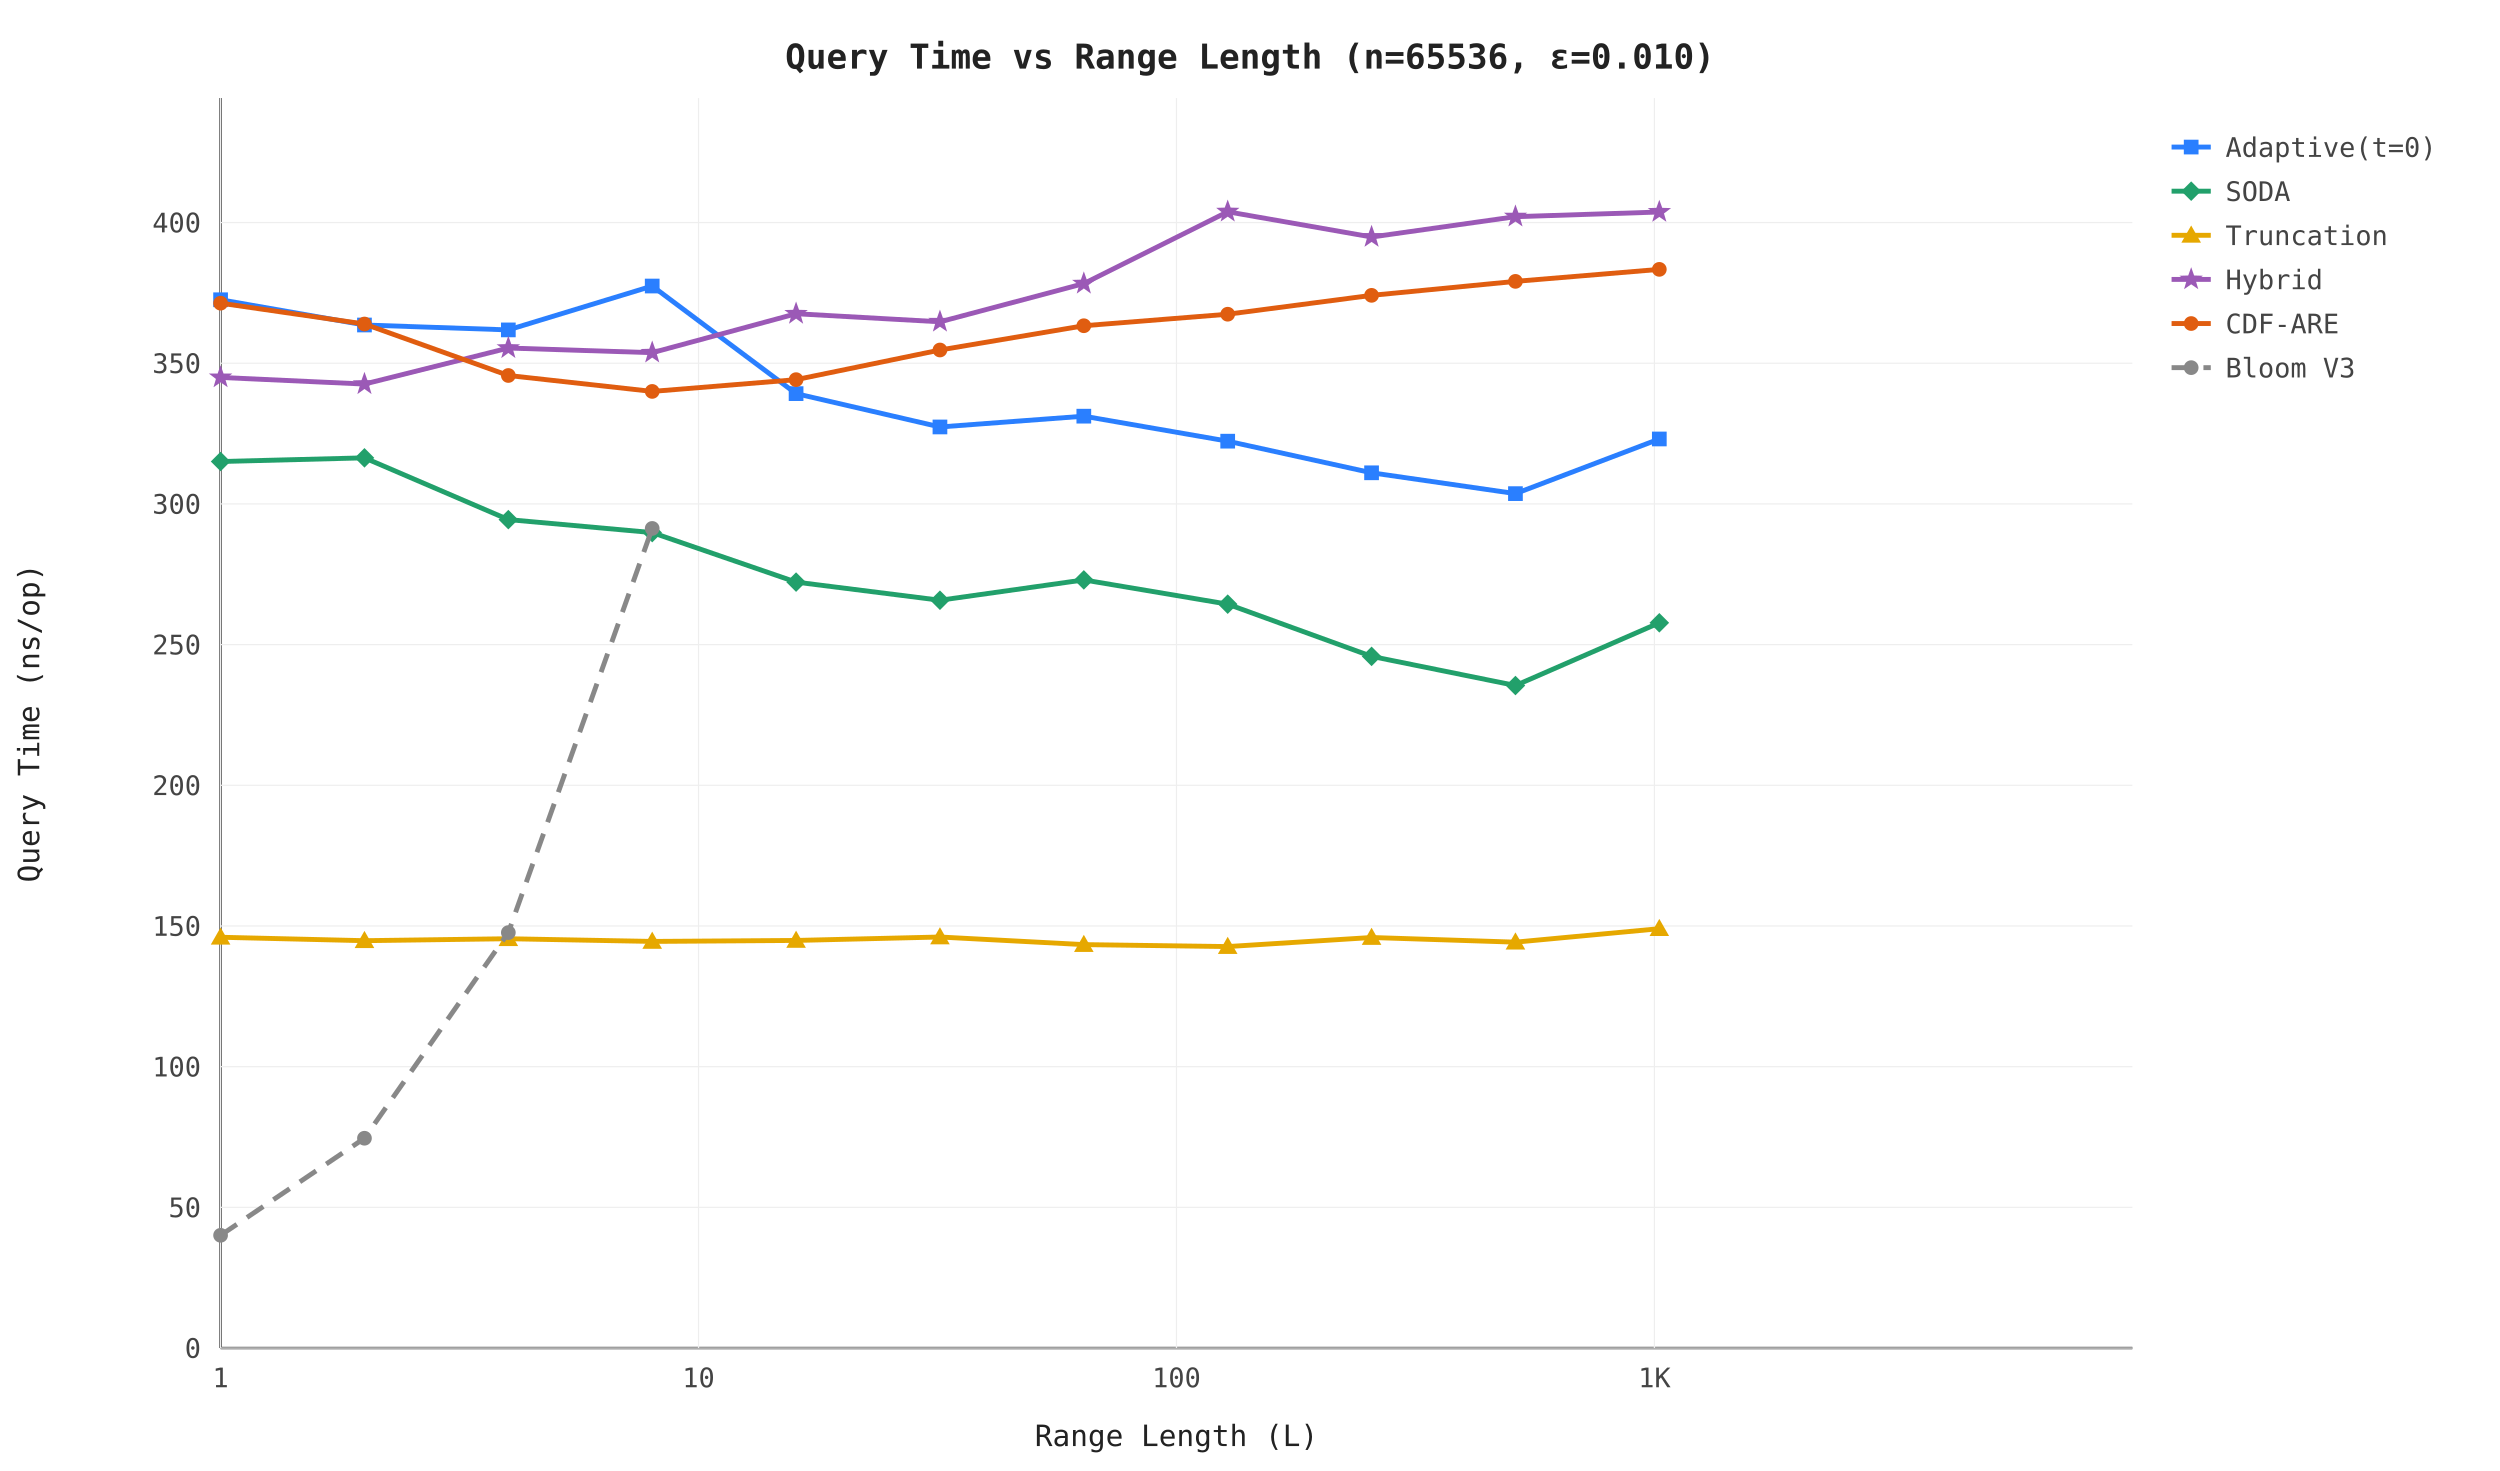
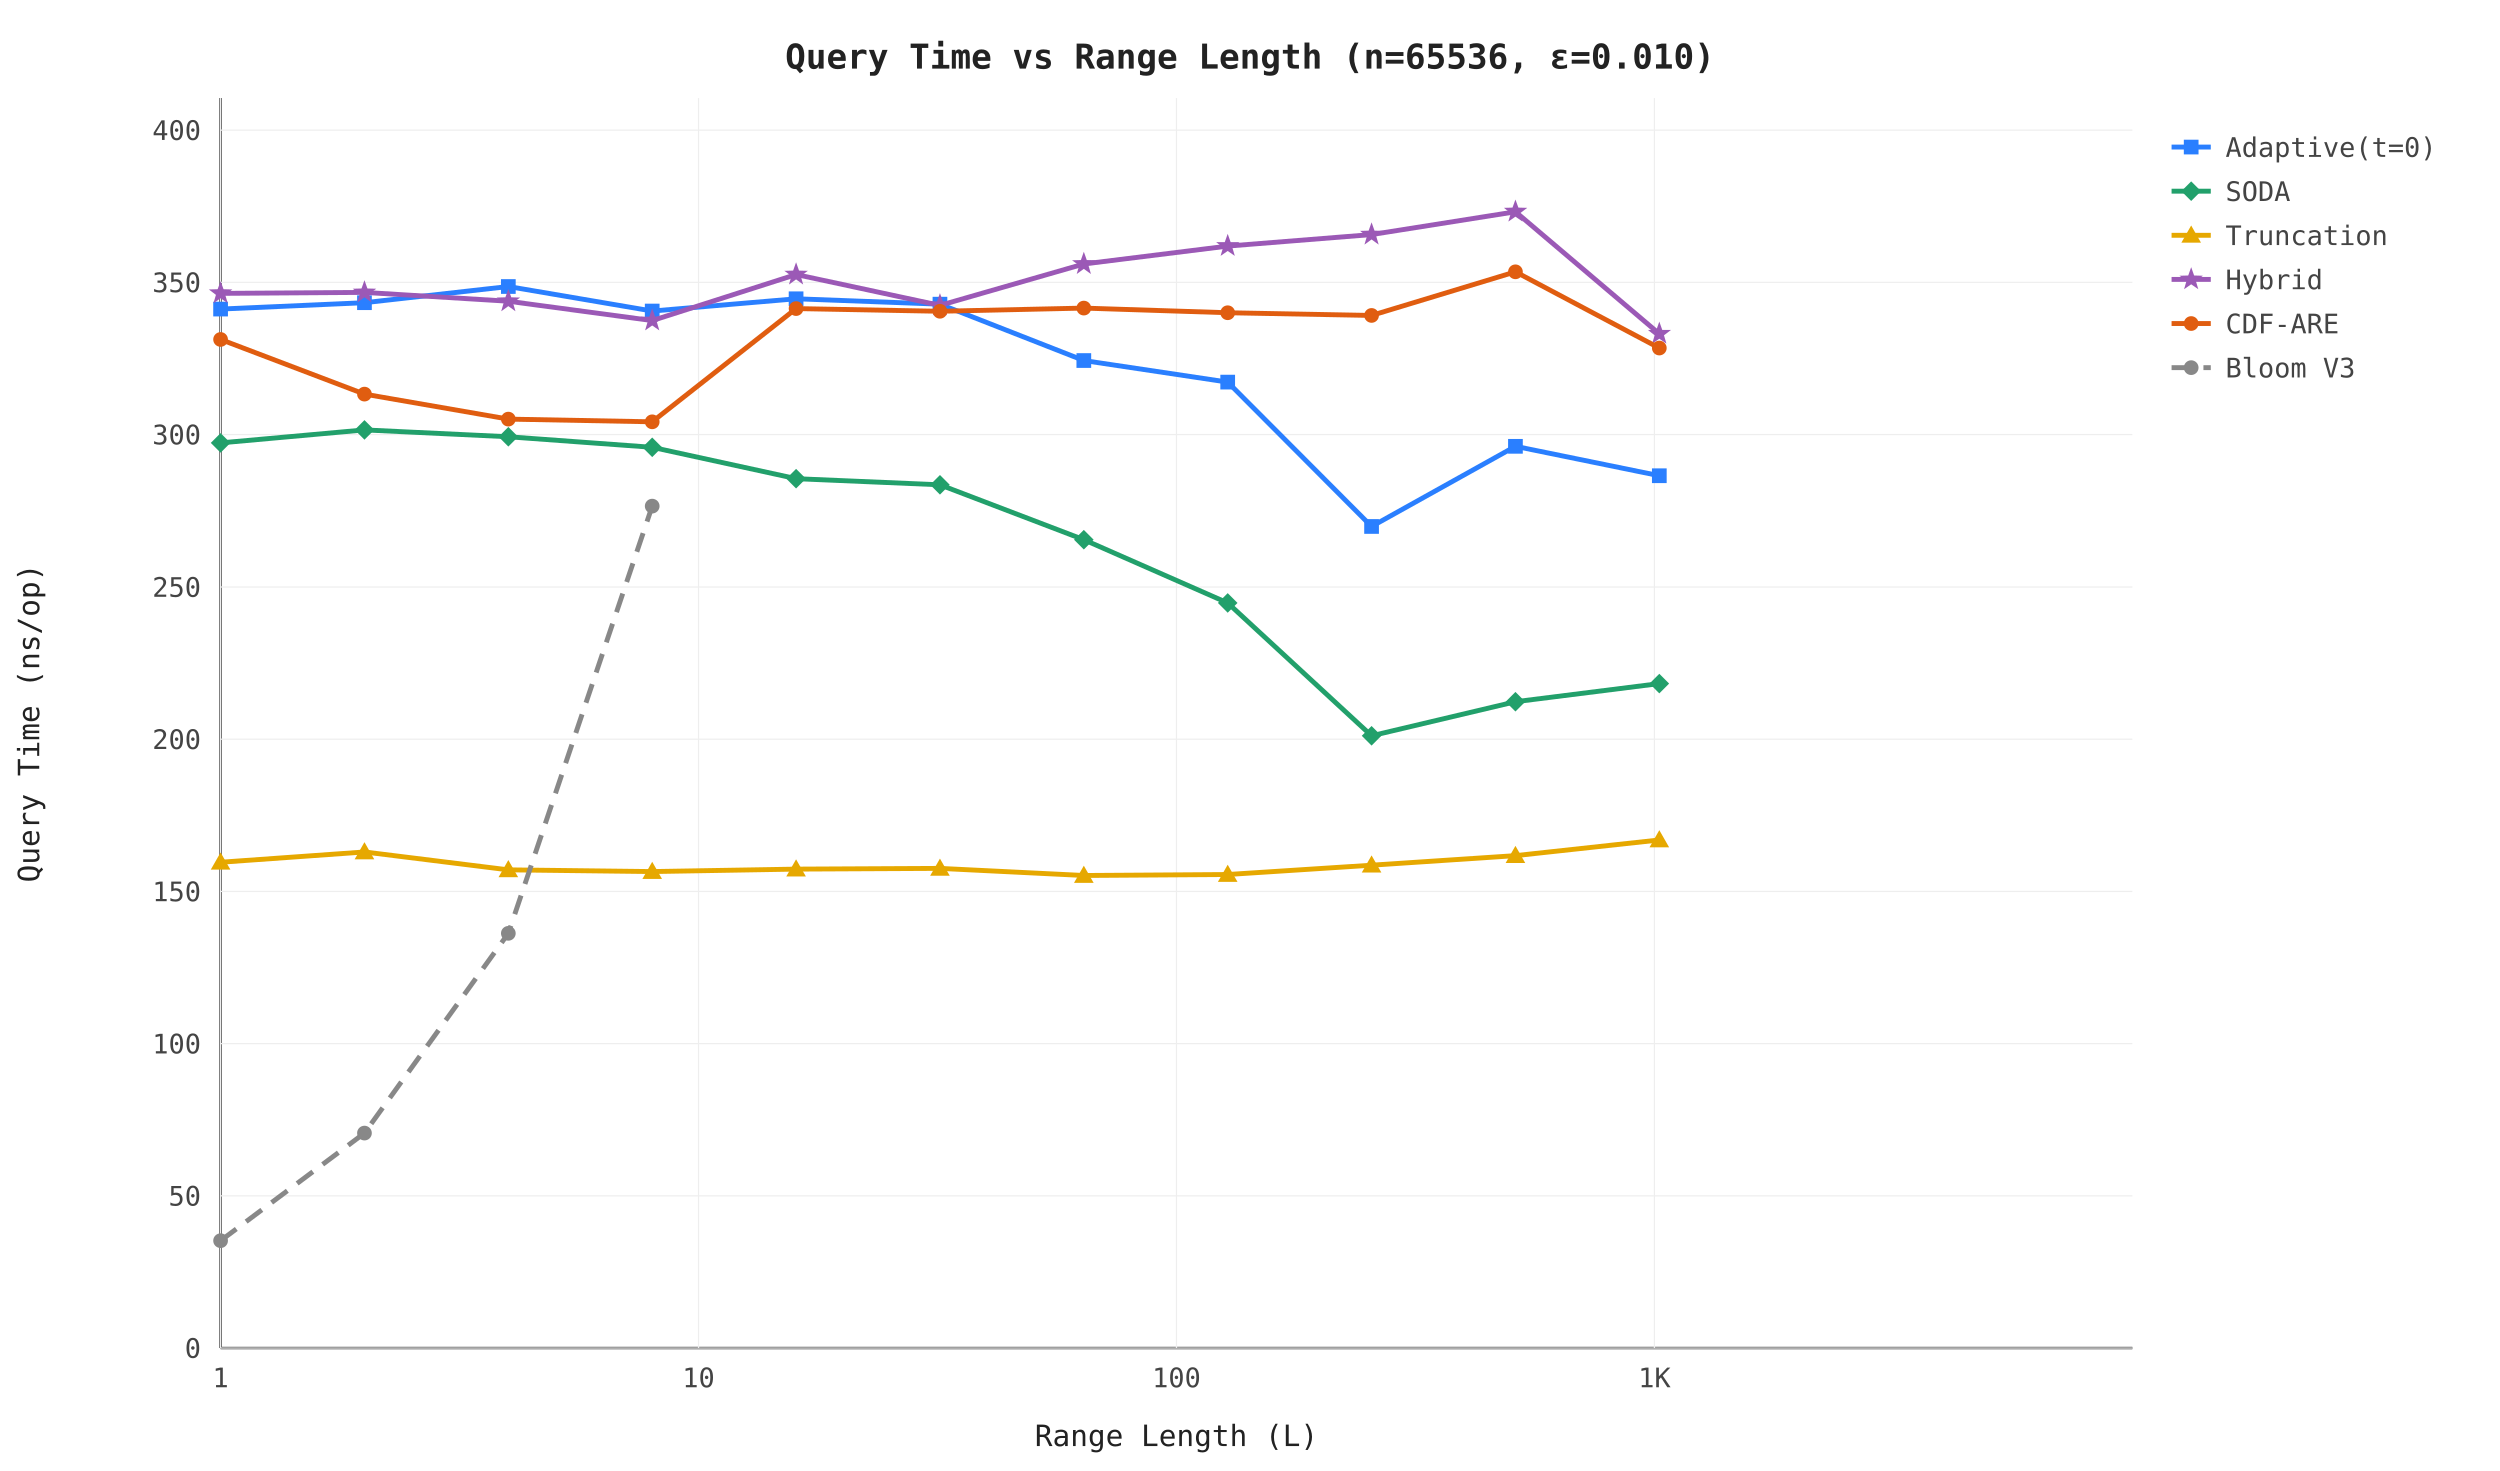
<svg xmlns="http://www.w3.org/2000/svg" width="1020" height="600" viewBox="0 0 1020 600">
  <style>text{font-family:Menlo,Monaco,monospace;font-size:12px;fill:#222} .axis{stroke:#333;stroke-width:1} .grid{stroke:#eee;stroke-width:0.5} .label{font-size:11px;fill:#444}</style>
  <text x="510" y="28" text-anchor="middle" style="font-size:14px;font-weight:bold">Query Time vs Range Length (n=65536, ε=0.010)</text>
  <line class="axis" x1="90.0" y1="550.0" x2="870.0" y2="550.0" />
  <line class="axis" x1="90.0" y1="40.0" x2="90.0" y2="550.0" />
  <line class="grid" x1="90.0" y1="550.0" x2="870.0" y2="550.0" />
  <text class="label" x="82.0" y="554.0" text-anchor="end">0</text>
-   <line class="grid" x1="90.0" y1="492.6" x2="870.0" y2="492.6" />
-   <text class="label" x="82.0" y="496.6" text-anchor="end">50</text>
-   <line class="grid" x1="90.0" y1="435.2" x2="870.0" y2="435.2" />
-   <text class="label" x="82.0" y="439.2" text-anchor="end">100</text>
-   <line class="grid" x1="90.0" y1="377.8" x2="870.0" y2="377.8" />
-   <text class="label" x="82.0" y="381.8" text-anchor="end">150</text>
-   <line class="grid" x1="90.0" y1="320.4" x2="870.0" y2="320.4" />
-   <text class="label" x="82.0" y="324.4" text-anchor="end">200</text>
-   <line class="grid" x1="90.0" y1="263.0" x2="870.0" y2="263.0" />
-   <text class="label" x="82.0" y="267.0" text-anchor="end">250</text>
-   <line class="grid" x1="90.0" y1="205.6" x2="870.0" y2="205.6" />
-   <text class="label" x="82.0" y="209.6" text-anchor="end">300</text>
-   <line class="grid" x1="90.0" y1="148.2" x2="870.0" y2="148.2" />
-   <text class="label" x="82.0" y="152.2" text-anchor="end">350</text>
-   <line class="grid" x1="90.0" y1="90.8" x2="870.0" y2="90.8" />
-   <text class="label" x="82.0" y="94.8" text-anchor="end">400</text>
+   <line class="grid" x1="90.0" y1="487.9" x2="870.0" y2="487.9" />
+   <text class="label" x="82.0" y="491.9" text-anchor="end">50</text>
+   <line class="grid" x1="90.0" y1="425.8" x2="870.0" y2="425.8" />
+   <text class="label" x="82.0" y="429.8" text-anchor="end">100</text>
+   <line class="grid" x1="90.0" y1="363.7" x2="870.0" y2="363.7" />
+   <text class="label" x="82.0" y="367.7" text-anchor="end">150</text>
+   <line class="grid" x1="90.0" y1="301.6" x2="870.0" y2="301.6" />
+   <text class="label" x="82.0" y="305.6" text-anchor="end">200</text>
+   <line class="grid" x1="90.0" y1="239.5" x2="870.0" y2="239.5" />
+   <text class="label" x="82.0" y="243.5" text-anchor="end">250</text>
+   <line class="grid" x1="90.0" y1="177.3" x2="870.0" y2="177.3" />
+   <text class="label" x="82.0" y="181.3" text-anchor="end">300</text>
+   <line class="grid" x1="90.0" y1="115.2" x2="870.0" y2="115.2" />
+   <text class="label" x="82.0" y="119.2" text-anchor="end">350</text>
+   <line class="grid" x1="90.0" y1="53.1" x2="870.0" y2="53.1" />
+   <text class="label" x="82.0" y="57.1" text-anchor="end">400</text>
  <line class="grid" x1="90.0" y1="40.0" x2="90.0" y2="550.0" />
  <text class="label" x="90.0" y="566.0" text-anchor="middle">1</text>
  <line class="grid" x1="285.0" y1="40.0" x2="285.0" y2="550.0" />
  <text class="label" x="285.0" y="566.0" text-anchor="middle">10</text>
  <line class="grid" x1="480.0" y1="40.0" x2="480.0" y2="550.0" />
  <text class="label" x="480.0" y="566.0" text-anchor="middle">100</text>
  <line class="grid" x1="675.0" y1="40.0" x2="675.0" y2="550.0" />
  <text class="label" x="675.0" y="566.0" text-anchor="middle">1K</text>
-   <polyline fill="none" stroke="#2a7fff" stroke-width="2" points="90.0,122.3 148.7,132.6 207.4,134.6 266.1,116.7 324.8,160.6 383.5,174.2 442.2,169.8 500.9,180.0 559.6,192.9 618.3,201.4 677.0,179.1" />
-   <rect x="87.0" y="119.3" width="6" height="6" fill="#2a7fff" />
-   <rect x="145.7" y="129.6" width="6" height="6" fill="#2a7fff" />
-   <rect x="204.4" y="131.6" width="6" height="6" fill="#2a7fff" />
-   <rect x="263.1" y="113.7" width="6" height="6" fill="#2a7fff" />
-   <rect x="321.8" y="157.6" width="6" height="6" fill="#2a7fff" />
-   <rect x="380.5" y="171.2" width="6" height="6" fill="#2a7fff" />
-   <rect x="439.2" y="166.8" width="6" height="6" fill="#2a7fff" />
-   <rect x="497.9" y="177.0" width="6" height="6" fill="#2a7fff" />
-   <rect x="556.6" y="189.9" width="6" height="6" fill="#2a7fff" />
-   <rect x="615.3" y="198.4" width="6" height="6" fill="#2a7fff" />
-   <rect x="674.0" y="176.1" width="6" height="6" fill="#2a7fff" />
-   <polyline fill="none" stroke="#22a06b" stroke-width="2" points="90.0,188.3 148.7,186.8 207.4,212.0 266.1,217.3 324.8,237.5 383.5,244.9 442.2,236.6 500.9,246.5 559.6,267.8 618.3,279.7 677.0,254.1" />
-   <polygon points="90.0,184.3 94.0,188.3 90.0,192.3 86.0,188.3" fill="#22a06b" />
-   <polygon points="148.7,182.8 152.7,186.8 148.7,190.8 144.7,186.8" fill="#22a06b" />
-   <polygon points="207.4,208.0 211.4,212.0 207.4,216.0 203.4,212.0" fill="#22a06b" />
-   <polygon points="266.1,213.3 270.1,217.3 266.1,221.3 262.1,217.3" fill="#22a06b" />
-   <polygon points="324.8,233.5 328.8,237.5 324.8,241.5 320.8,237.5" fill="#22a06b" />
-   <polygon points="383.5,240.9 387.5,244.9 383.5,248.9 379.5,244.9" fill="#22a06b" />
-   <polygon points="442.2,232.6 446.2,236.6 442.2,240.6 438.2,236.6" fill="#22a06b" />
-   <polygon points="500.9,242.5 504.9,246.5 500.9,250.5 496.9,246.5" fill="#22a06b" />
-   <polygon points="559.6,263.8 563.6,267.8 559.6,271.8 555.6,267.8" fill="#22a06b" />
-   <polygon points="618.3,275.7 622.3,279.7 618.3,283.7 614.3,279.7" fill="#22a06b" />
-   <polygon points="677.0,250.1 681.0,254.1 677.0,258.1 673.0,254.1" fill="#22a06b" />
-   <polyline fill="none" stroke="#e6a800" stroke-width="2" points="90.0,382.4 148.7,383.8 207.4,383.0 266.1,384.1 324.8,383.7 383.5,382.3 442.2,385.4 500.9,386.2 559.6,382.5 618.3,384.4 677.0,378.9" />
-   <polygon points="90.0,378.4 94.0,385.4 86.0,385.4" fill="#e6a800" />
-   <polygon points="148.7,379.8 152.7,386.8 144.7,386.8" fill="#e6a800" />
-   <polygon points="207.4,379.0 211.4,386.0 203.4,386.0" fill="#e6a800" />
-   <polygon points="266.1,380.1 270.1,387.1 262.1,387.1" fill="#e6a800" />
-   <polygon points="324.8,379.7 328.8,386.7 320.8,386.7" fill="#e6a800" />
-   <polygon points="383.5,378.3 387.5,385.3 379.5,385.3" fill="#e6a800" />
-   <polygon points="442.2,381.4 446.2,388.4 438.2,388.4" fill="#e6a800" />
-   <polygon points="500.9,382.2 504.9,389.2 496.9,389.2" fill="#e6a800" />
-   <polygon points="559.6,378.5 563.6,385.5 555.6,385.5" fill="#e6a800" />
-   <polygon points="618.3,380.4 622.3,387.4 614.3,387.4" fill="#e6a800" />
-   <polygon points="677.0,374.9 681.0,381.9 673.0,381.9" fill="#e6a800" />
-   <polyline fill="none" stroke="#9b59b6" stroke-width="2" points="90.0,154.0 148.7,156.7 207.4,142.0 266.1,143.9 324.8,128.0 383.5,131.3 442.2,115.7 500.9,86.4 559.6,96.7 618.3,88.4 677.0,86.5" />
-   <polygon points="90.0,149.0 88.8,152.4 85.2,152.4 88.1,154.6 87.1,158.0 90.0,156.0 92.9,158.0 91.9,154.6 94.8,152.4 91.2,152.4" fill="#9b59b6" />
-   <polygon points="148.7,151.7 147.5,155.1 143.9,155.2 146.8,157.4 145.8,160.8 148.7,158.7 151.6,160.8 150.6,157.4 153.5,155.2 149.9,155.1" fill="#9b59b6" />
-   <polygon points="207.4,137.0 206.2,140.4 202.6,140.5 205.5,142.6 204.5,146.1 207.4,144.0 210.3,146.1 209.3,142.6 212.2,140.5 208.6,140.4" fill="#9b59b6" />
-   <polygon points="266.1,138.9 264.9,142.3 261.3,142.4 264.2,144.5 263.2,147.9 266.1,145.9 269.0,147.9 268.0,144.5 270.9,142.4 267.3,142.3" fill="#9b59b6" />
-   <polygon points="324.8,123.0 323.6,126.4 320.0,126.5 322.9,128.6 321.9,132.1 324.8,130.0 327.7,132.1 326.7,128.6 329.6,126.5 326.0,126.4" fill="#9b59b6" />
-   <polygon points="383.5,126.3 382.3,129.7 378.7,129.7 381.6,131.9 380.6,135.3 383.5,133.3 386.4,135.3 385.4,131.9 388.3,129.7 384.7,129.7" fill="#9b59b6" />
-   <polygon points="442.2,110.7 441.0,114.1 437.4,114.2 440.3,116.3 439.3,119.8 442.2,117.7 445.1,119.8 444.1,116.3 447.0,114.2 443.4,114.1" fill="#9b59b6" />
-   <polygon points="500.9,81.4 499.7,84.7 496.2,84.8 499.0,87.0 498.0,90.4 500.9,88.4 503.8,90.4 502.8,87.0 505.7,84.8 502.1,84.7" fill="#9b59b6" />
-   <polygon points="559.6,91.7 558.4,95.1 554.9,95.1 557.7,97.3 556.7,100.7 559.6,98.7 562.5,100.7 561.5,97.3 564.4,95.1 560.8,95.1" fill="#9b59b6" />
-   <polygon points="618.3,83.4 617.1,86.8 613.6,86.8 616.4,89.0 615.4,92.4 618.3,90.4 621.2,92.4 620.2,89.0 623.1,86.8 619.5,86.8" fill="#9b59b6" />
-   <polygon points="677.0,81.5 675.8,84.8 672.3,84.9 675.1,87.1 674.1,90.5 677.0,88.5 679.9,90.5 678.9,87.1 681.8,84.9 678.2,84.8" fill="#9b59b6" />
-   <polyline fill="none" stroke="#e05d10" stroke-width="2" points="90.0,123.7 148.7,132.2 207.4,153.2 266.1,159.7 324.8,154.9 383.5,142.8 442.2,132.9 500.9,128.2 559.6,120.5 618.3,114.8 677.0,109.9" />
-   <circle cx="90.0" cy="123.7" r="3" fill="#e05d10" />
-   <circle cx="148.7" cy="132.2" r="3" fill="#e05d10" />
-   <circle cx="207.4" cy="153.2" r="3" fill="#e05d10" />
-   <circle cx="266.1" cy="159.7" r="3" fill="#e05d10" />
-   <circle cx="324.8" cy="154.9" r="3" fill="#e05d10" />
-   <circle cx="383.5" cy="142.8" r="3" fill="#e05d10" />
-   <circle cx="442.2" cy="132.9" r="3" fill="#e05d10" />
-   <circle cx="500.9" cy="128.2" r="3" fill="#e05d10" />
-   <circle cx="559.6" cy="120.5" r="3" fill="#e05d10" />
-   <circle cx="618.3" cy="114.8" r="3" fill="#e05d10" />
-   <circle cx="677.0" cy="109.9" r="3" fill="#e05d10" />
-   <polyline fill="none" stroke="#888888" stroke-width="2" stroke-dasharray="8,5" points="90.0,504.0 148.7,464.4 207.4,380.5 266.1,215.6" />
-   <circle cx="90.0" cy="504.0" r="3" fill="#888888" />
-   <circle cx="148.7" cy="464.4" r="3" fill="#888888" />
-   <circle cx="207.4" cy="380.5" r="3" fill="#888888" />
-   <circle cx="266.1" cy="215.6" r="3" fill="#888888" />
+   <polyline fill="none" stroke="#2a7fff" stroke-width="2" points="90.0,126.1 148.7,123.5 207.4,116.9 266.1,126.9 324.8,121.9 383.5,124.1 442.2,147.1 500.9,155.9 559.6,214.8 618.3,182.1 677.0,194.1" />
+   <rect x="87.0" y="123.1" width="6" height="6" fill="#2a7fff" />
+   <rect x="145.7" y="120.5" width="6" height="6" fill="#2a7fff" />
+   <rect x="204.4" y="113.9" width="6" height="6" fill="#2a7fff" />
+   <rect x="263.1" y="123.9" width="6" height="6" fill="#2a7fff" />
+   <rect x="321.8" y="118.9" width="6" height="6" fill="#2a7fff" />
+   <rect x="380.5" y="121.1" width="6" height="6" fill="#2a7fff" />
+   <rect x="439.2" y="144.1" width="6" height="6" fill="#2a7fff" />
+   <rect x="497.9" y="152.9" width="6" height="6" fill="#2a7fff" />
+   <rect x="556.6" y="211.8" width="6" height="6" fill="#2a7fff" />
+   <rect x="615.3" y="179.1" width="6" height="6" fill="#2a7fff" />
+   <rect x="674.0" y="191.1" width="6" height="6" fill="#2a7fff" />
+   <polyline fill="none" stroke="#22a06b" stroke-width="2" points="90.0,180.7 148.7,175.4 207.4,178.2 266.1,182.5 324.8,195.3 383.5,197.8 442.2,220.2 500.9,246.0 559.6,300.2 618.3,286.3 677.0,278.9" />
+   <polygon points="90.0,176.7 94.0,180.7 90.0,184.7 86.0,180.7" fill="#22a06b" />
+   <polygon points="148.7,171.4 152.7,175.4 148.7,179.4 144.7,175.4" fill="#22a06b" />
+   <polygon points="207.4,174.2 211.4,178.2 207.4,182.2 203.4,178.2" fill="#22a06b" />
+   <polygon points="266.1,178.5 270.1,182.5 266.1,186.5 262.1,182.5" fill="#22a06b" />
+   <polygon points="324.8,191.3 328.8,195.3 324.8,199.3 320.8,195.3" fill="#22a06b" />
+   <polygon points="383.5,193.8 387.5,197.8 383.5,201.8 379.5,197.8" fill="#22a06b" />
+   <polygon points="442.2,216.2 446.2,220.2 442.2,224.2 438.2,220.2" fill="#22a06b" />
+   <polygon points="500.9,242.0 504.9,246.0 500.9,250.0 496.9,246.0" fill="#22a06b" />
+   <polygon points="559.6,296.2 563.6,300.2 559.6,304.2 555.6,300.2" fill="#22a06b" />
+   <polygon points="618.3,282.3 622.3,286.3 618.3,290.3 614.3,286.3" fill="#22a06b" />
+   <polygon points="677.0,274.9 681.0,278.9 677.0,282.9 673.0,278.9" fill="#22a06b" />
+   <polyline fill="none" stroke="#e6a800" stroke-width="2" points="90.0,351.8 148.7,347.6 207.4,354.9 266.1,355.6 324.8,354.6 383.5,354.3 442.2,357.2 500.9,356.8 559.6,353.0 618.3,349.1 677.0,342.7" />
+   <polygon points="90.0,347.8 94.0,354.8 86.0,354.8" fill="#e6a800" />
+   <polygon points="148.7,343.6 152.7,350.6 144.7,350.6" fill="#e6a800" />
+   <polygon points="207.4,350.9 211.4,357.9 203.4,357.9" fill="#e6a800" />
+   <polygon points="266.1,351.6 270.1,358.6 262.1,358.6" fill="#e6a800" />
+   <polygon points="324.8,350.6 328.8,357.6 320.8,357.6" fill="#e6a800" />
+   <polygon points="383.5,350.3 387.5,357.3 379.5,357.3" fill="#e6a800" />
+   <polygon points="442.2,353.2 446.2,360.2 438.2,360.2" fill="#e6a800" />
+   <polygon points="500.9,352.8 504.9,359.8 496.9,359.8" fill="#e6a800" />
+   <polygon points="559.6,349.0 563.6,356.0 555.6,356.0" fill="#e6a800" />
+   <polygon points="618.3,345.1 622.3,352.1 614.3,352.1" fill="#e6a800" />
+   <polygon points="677.0,338.7 681.0,345.7 673.0,345.7" fill="#e6a800" />
+   <polyline fill="none" stroke="#9b59b6" stroke-width="2" points="90.0,119.7 148.7,119.3 207.4,122.9 266.1,130.8 324.8,112.0 383.5,124.6 442.2,107.7 500.9,100.4 559.6,95.7 618.3,86.4 677.0,136.2" />
+   <polygon points="90.0,114.7 88.8,118.0 85.2,118.1 88.1,120.3 87.1,123.7 90.0,121.7 92.9,123.7 91.9,120.3 94.8,118.1 91.2,118.0" fill="#9b59b6" />
+   <polygon points="148.7,114.3 147.5,117.7 143.9,117.8 146.8,119.9 145.8,123.4 148.7,121.3 151.6,123.4 150.6,119.9 153.5,117.8 149.9,117.7" fill="#9b59b6" />
+   <polygon points="207.4,117.9 206.2,121.3 202.6,121.4 205.5,123.5 204.5,127.0 207.4,124.9 210.3,127.0 209.3,123.5 212.2,121.4 208.6,121.3" fill="#9b59b6" />
+   <polygon points="266.1,125.8 264.9,129.2 261.3,129.2 264.2,131.4 263.2,134.8 266.1,132.8 269.0,134.8 268.0,131.4 270.9,129.2 267.3,129.2" fill="#9b59b6" />
+   <polygon points="324.8,107.0 323.6,110.4 320.0,110.5 322.9,112.6 321.9,116.1 324.8,114.0 327.7,116.1 326.7,112.6 329.6,110.5 326.0,110.4" fill="#9b59b6" />
+   <polygon points="383.5,119.6 382.3,123.0 378.7,123.1 381.6,125.2 380.6,128.7 383.5,126.6 386.4,128.7 385.4,125.2 388.3,123.1 384.7,123.0" fill="#9b59b6" />
+   <polygon points="442.2,102.7 441.0,106.1 437.4,106.2 440.3,108.3 439.3,111.8 442.2,109.7 445.1,111.8 444.1,108.3 447.0,106.2 443.4,106.1" fill="#9b59b6" />
+   <polygon points="500.9,95.4 499.7,98.8 496.2,98.8 499.0,101.0 498.0,104.4 500.9,102.4 503.8,104.4 502.8,101.0 505.7,98.8 502.1,98.8" fill="#9b59b6" />
+   <polygon points="559.6,90.7 558.4,94.1 554.9,94.2 557.7,96.4 556.7,99.8 559.6,97.7 562.5,99.8 561.5,96.4 564.4,94.2 560.8,94.1" fill="#9b59b6" />
+   <polygon points="618.3,81.4 617.1,84.7 613.6,84.8 616.4,87.0 615.4,90.4 618.3,88.4 621.2,90.4 620.2,87.0 623.1,84.8 619.5,84.7" fill="#9b59b6" />
+   <polygon points="677.0,131.2 675.8,134.6 672.3,134.6 675.1,136.8 674.1,140.2 677.0,138.2 679.9,140.2 678.9,136.8 681.8,134.6 678.2,134.6" fill="#9b59b6" />
+   <polyline fill="none" stroke="#e05d10" stroke-width="2" points="90.0,138.5 148.7,160.8 207.4,171.0 266.1,172.1 324.8,125.9 383.5,127.0 442.2,125.7 500.9,127.6 559.6,128.7 618.3,110.9 677.0,142.0" />
+   <circle cx="90.0" cy="138.5" r="3" fill="#e05d10" />
+   <circle cx="148.7" cy="160.8" r="3" fill="#e05d10" />
+   <circle cx="207.4" cy="171.0" r="3" fill="#e05d10" />
+   <circle cx="266.1" cy="172.1" r="3" fill="#e05d10" />
+   <circle cx="324.8" cy="125.9" r="3" fill="#e05d10" />
+   <circle cx="383.5" cy="127.0" r="3" fill="#e05d10" />
+   <circle cx="442.2" cy="125.7" r="3" fill="#e05d10" />
+   <circle cx="500.9" cy="127.6" r="3" fill="#e05d10" />
+   <circle cx="559.6" cy="128.7" r="3" fill="#e05d10" />
+   <circle cx="618.3" cy="110.9" r="3" fill="#e05d10" />
+   <circle cx="677.0" cy="142.0" r="3" fill="#e05d10" />
+   <polyline fill="none" stroke="#888888" stroke-width="2" stroke-dasharray="8,5" points="90.0,506.2 148.7,462.3 207.4,380.8 266.1,206.5" />
+   <circle cx="90.0" cy="506.2" r="3" fill="#888888" />
+   <circle cx="148.7" cy="462.3" r="3" fill="#888888" />
+   <circle cx="207.4" cy="380.8" r="3" fill="#888888" />
+   <circle cx="266.1" cy="206.5" r="3" fill="#888888" />
  <line x1="886" y1="60" x2="902" y2="60" stroke="#2a7fff" stroke-width="2" />
  <rect x="891.0" y="57.0" width="6" height="6" fill="#2a7fff" />
  <text class="label" x="908" y="64">Adaptive(t=0)</text>
  <line x1="886" y1="78" x2="902" y2="78" stroke="#22a06b" stroke-width="2" />
  <polygon points="894.0,74.0 898.0,78.0 894.0,82.0 890.0,78.0" fill="#22a06b" />
  <text class="label" x="908" y="82">SODA</text>
  <line x1="886" y1="96" x2="902" y2="96" stroke="#e6a800" stroke-width="2" />
  <polygon points="894.0,92.0 898.0,99.0 890.0,99.0" fill="#e6a800" />
  <text class="label" x="908" y="100">Truncation</text>
  <line x1="886" y1="114" x2="902" y2="114" stroke="#9b59b6" stroke-width="2" />
  <polygon points="894.0,109.0 892.8,112.4 889.2,112.5 892.1,114.6 891.1,118.0 894.0,116.0 896.9,118.0 895.9,114.6 898.8,112.5 895.2,112.4" fill="#9b59b6" />
  <text class="label" x="908" y="118">Hybrid</text>
  <line x1="886" y1="132" x2="902" y2="132" stroke="#e05d10" stroke-width="2" />
  <circle cx="894.0" cy="132.0" r="3" fill="#e05d10" />
  <text class="label" x="908" y="136">CDF-ARE</text>
  <line x1="886" y1="150" x2="902" y2="150" stroke="#888888" stroke-width="2" stroke-dasharray="8,5" />
  <circle cx="894.0" cy="150.0" r="3" fill="#888888" />
  <text class="label" x="908" y="154">Bloom V3</text>
  <text x="480" y="590" text-anchor="middle">Range Length (L)</text>
  <text transform="translate(16,295) rotate(-90)" text-anchor="middle">Query Time (ns/op)</text>
</svg>
